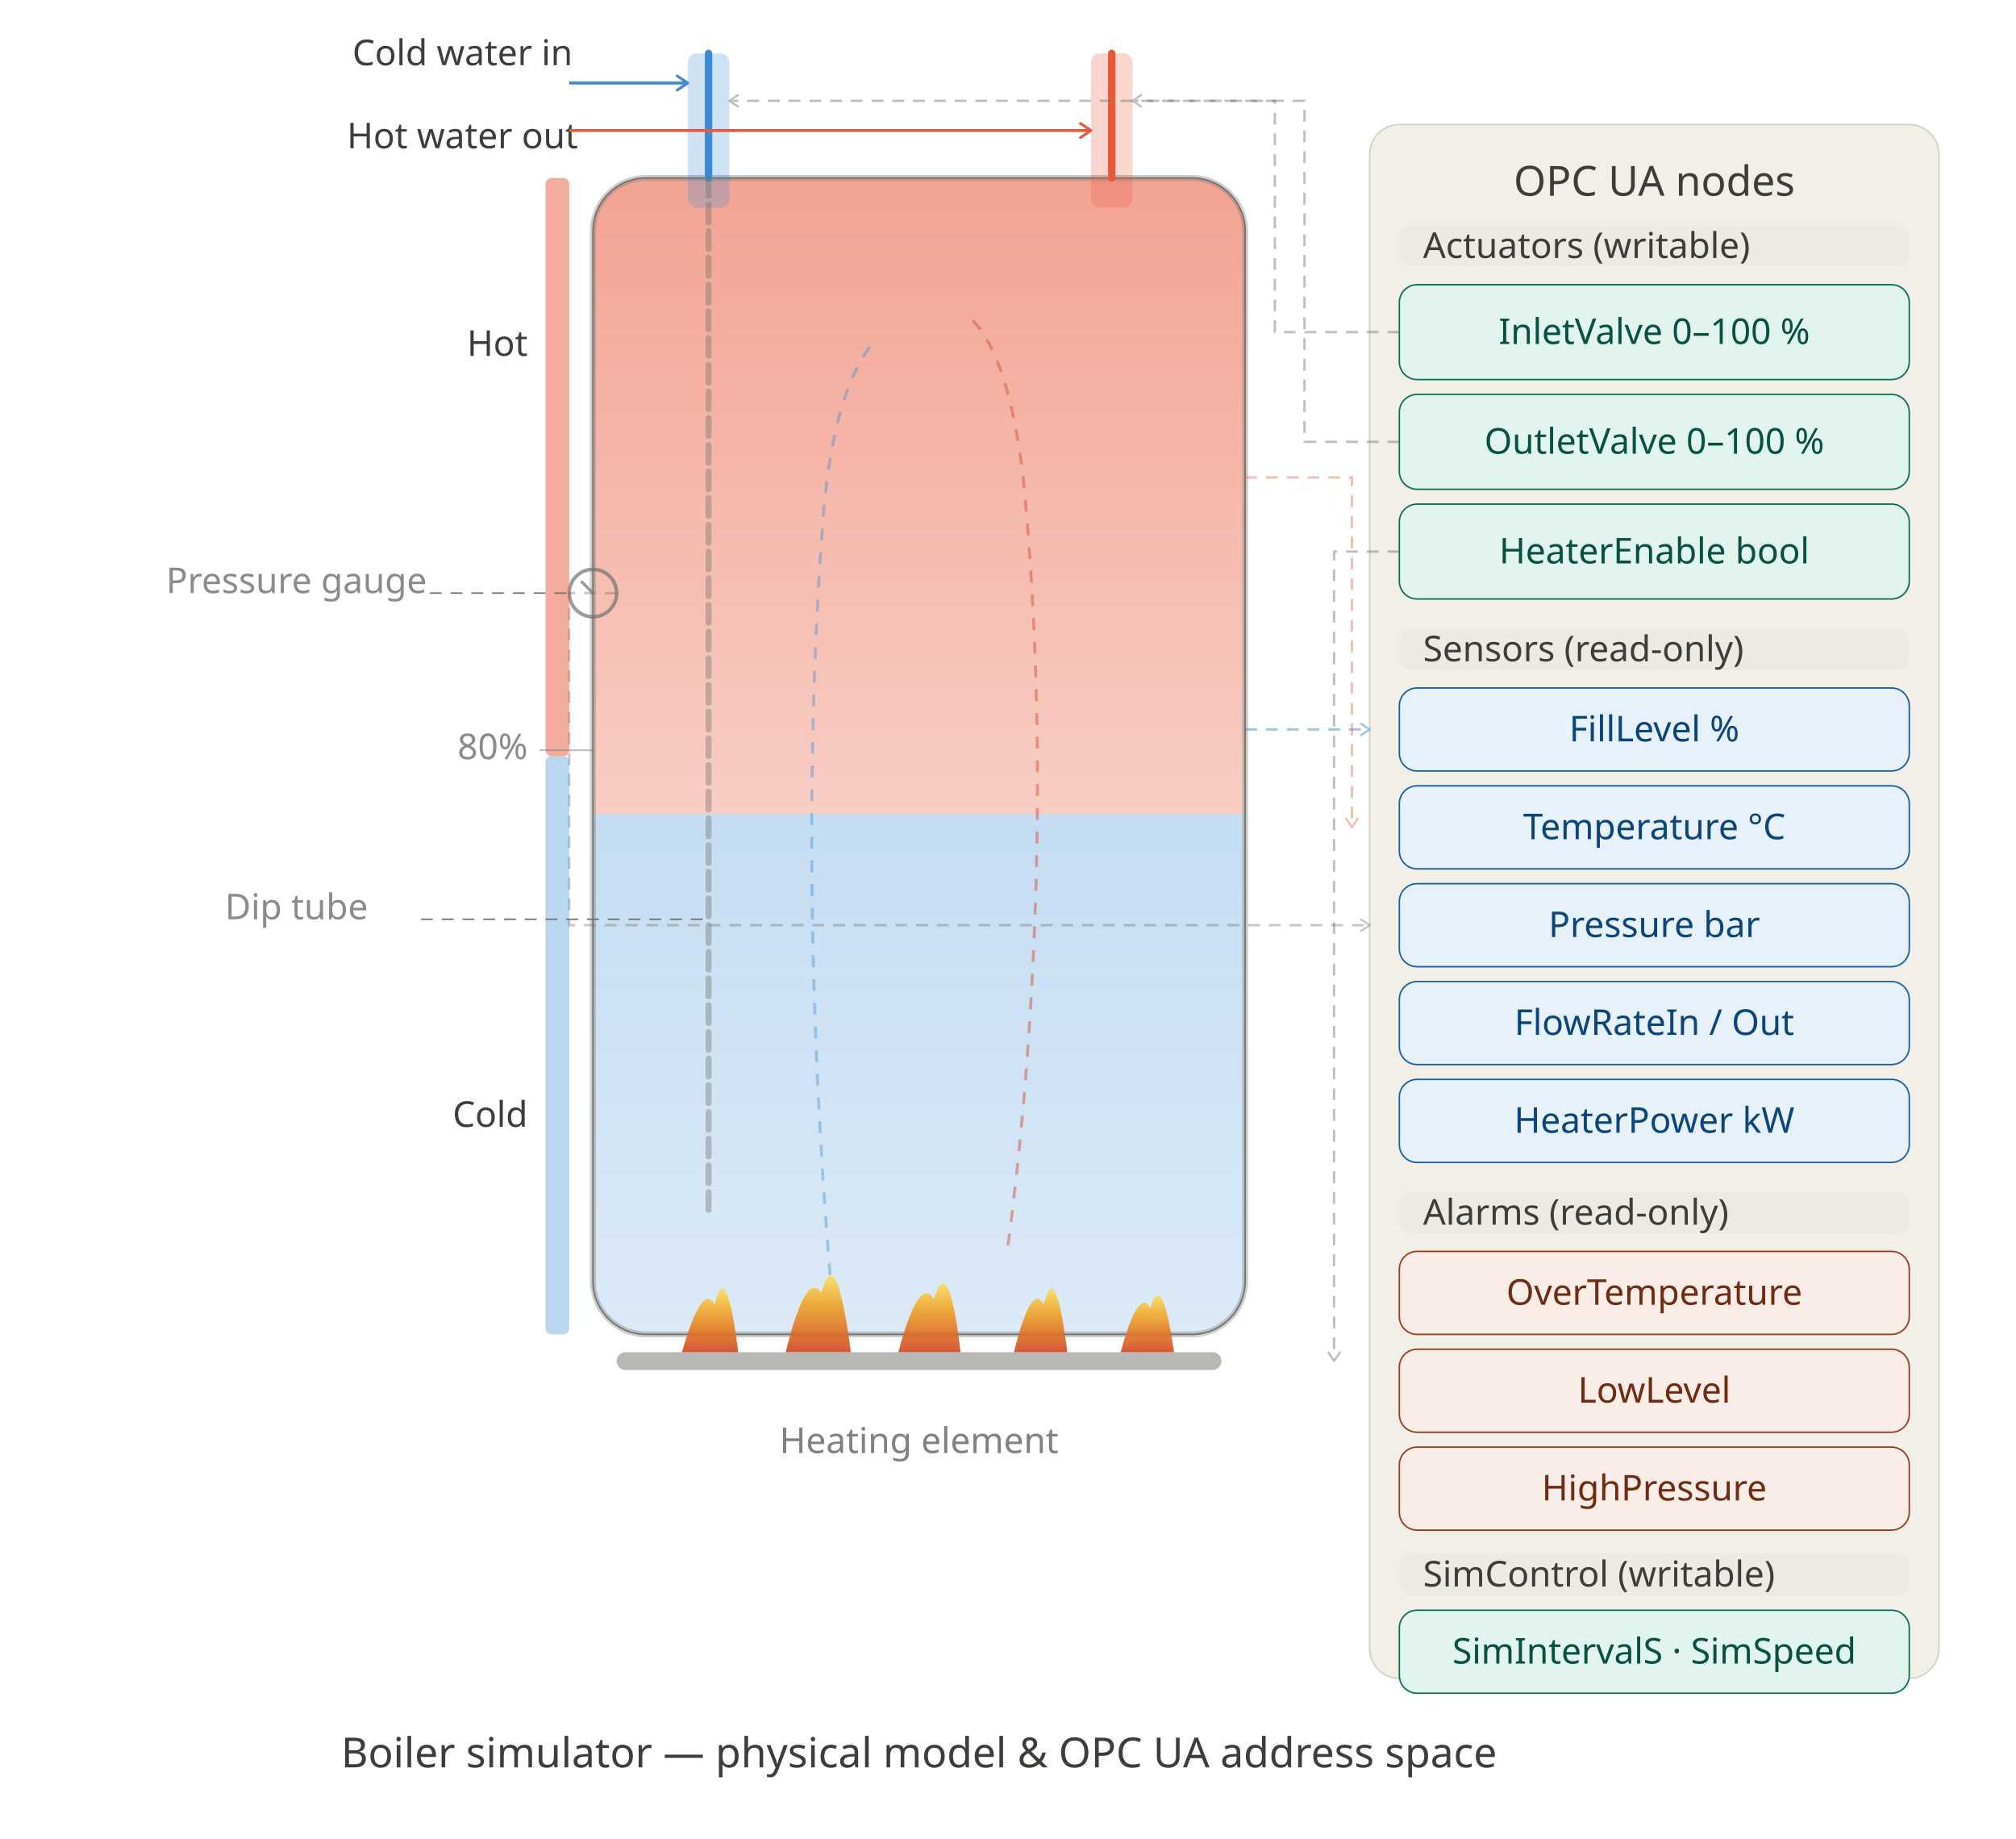
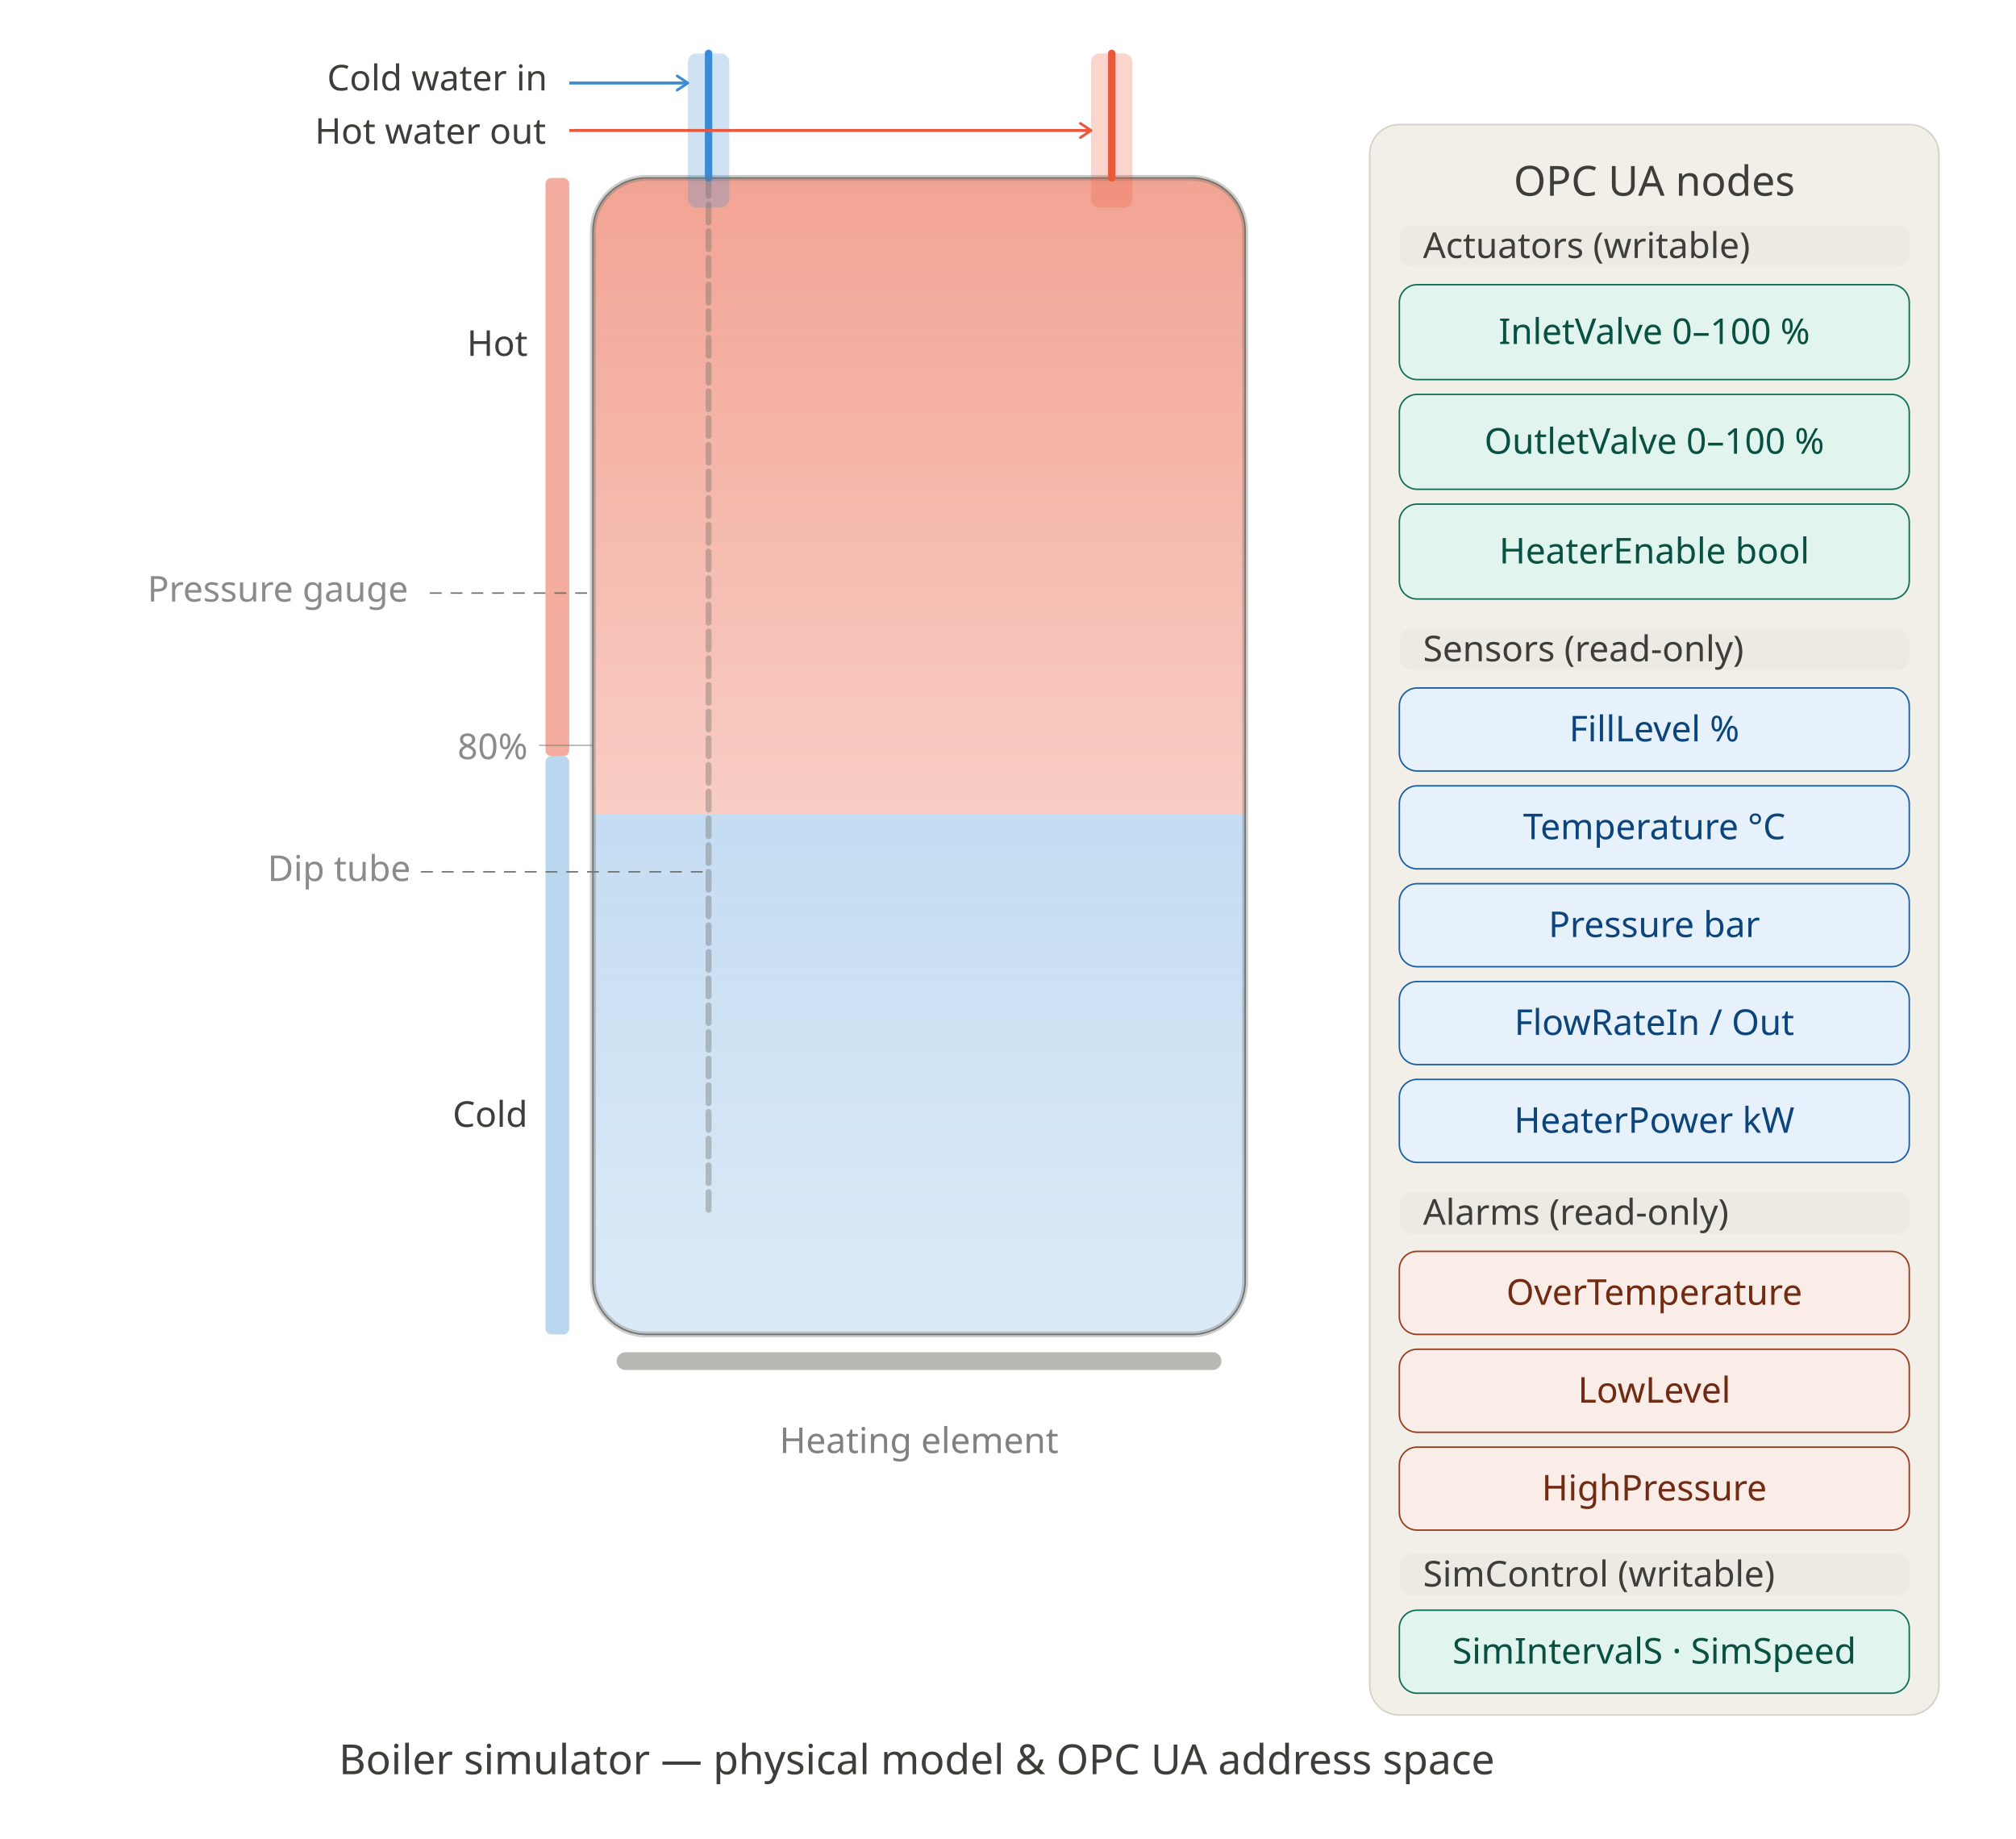
- <svg xmlns="http://www.w3.org/2000/svg" width="100%" viewBox="0 0 680 620">
-   <defs>
+ <svg xmlns="http://www.w3.org/2000/svg" width="100%" viewBox="0 0 680 620" version="1.1" id="svg46">
+   <defs id="defs7">
    <marker id="arrow" viewBox="0 0 10 10" refX="8" refY="5" markerWidth="6" markerHeight="6" orient="auto-start-reverse">
-       <path d="M2 1L8 5L2 9" fill="none" stroke="context-stroke" stroke-width="1.5" stroke-linecap="round" stroke-linejoin="round" />
+       <path d="M2 1L8 5L2 9" fill="none" stroke="context-stroke" stroke-width="1.5" stroke-linecap="round" stroke-linejoin="round" id="path1" />
    </marker>
    <linearGradient id="water-grad" x1="0" y1="0" x2="0" y2="1">
-       <stop offset="0%" stop-color="#E8593C" stop-opacity="0.55" />
-       <stop offset="55%" stop-color="#E8593C" stop-opacity="0.30" />
-       <stop offset="55%" stop-color="#3B8BD4" stop-opacity="0.30" />
-       <stop offset="100%" stop-color="#3B8BD4" stop-opacity="0.18" />
+       <stop offset="0%" stop-color="#E8593C" stop-opacity="0.55" id="stop1" />
+       <stop offset="55%" stop-color="#E8593C" stop-opacity="0.30" id="stop2" />
+       <stop offset="55%" stop-color="#3B8BD4" stop-opacity="0.30" id="stop3" />
+       <stop offset="100%" stop-color="#3B8BD4" stop-opacity="0.18" id="stop4" />
    </linearGradient>
    <linearGradient id="flame-g" x1="0" y1="1" x2="0" y2="0">
-       <stop offset="0%" stop-color="#D14520" />
-       <stop offset="60%" stop-color="#EF9F27" />
-       <stop offset="100%" stop-color="#FCDE5A" />
+       <stop offset="0%" stop-color="#D14520" id="stop5" />
+       <stop offset="60%" stop-color="#EF9F27" id="stop6" />
+       <stop offset="100%" stop-color="#FCDE5A" id="stop7" />
    </linearGradient>
    <clipPath id="tank-clip">
-       <rect x="200" y="60" width="220" height="390" rx="18" />
+       <rect x="200" y="60" width="220" height="390" rx="18" id="rect7" />
    </clipPath>
-     <style>
+     <style id="style7">
    text { font-family: ui-sans-serif, system-ui, sans-serif; fill: #3d3d3a; }
    .th  { font-size: 14px; font-weight: 500; }
    .ts  { font-size: 12px; font-weight: 400; }
    .leader { stroke: #73726c; stroke-width: 0.5; stroke-dasharray: 4 3; fill: none; }
    .node-teal   rect { fill: #E1F5EE; stroke: #0F6E56; }
    .node-teal   text { fill: #085041; }
    .node-blue   rect { fill: #E6F1FB; stroke: #185FA5; }
    .node-blue   text { fill: #0C447C; }
    .node-coral  rect { fill: #FAECE7; stroke: #993C1D; }
    .node-coral  text { fill: #712B13; }
    .section-bg  { fill: #e8e6de; }
    .panel-bg    { fill: #f1efe8; stroke: #d3d1c7; stroke-width: 0.5; }
    @media (prefers-color-scheme: dark) {
      text { fill: #c2c0b6; }
      .node-teal   rect { fill: #04342C; stroke: #5DCAA5; }
      .node-teal   text { fill: #9FE1CB; }
      .node-blue   rect { fill: #042C53; stroke: #378ADD; }
      .node-blue   text { fill: #B5D4F4; }
      .node-coral  rect { fill: #4A1B0C; stroke: #D85A30; }
      .node-coral  text { fill: #F5C4B3; }
      .section-bg  { fill: #2c2c2a; }
      .panel-bg    { fill: #1e1e1c; stroke: #444441; }
      .leader      { stroke: #5f5e5a; }
    }
  </style>
  </defs>
-   <g clip-path="url(#tank-clip)">
-     <rect x="200" y="60" width="220" height="390" fill="url(#water-grad)" />
+   <g clip-path="url(#tank-clip)" id="g8">
+     <rect x="200" y="60" width="220" height="390" fill="url(#water-grad)" id="rect8" />
  </g>
-   <rect x="200" y="60" width="220" height="390" rx="18" fill="none" stroke="#73726c" stroke-width="2" opacity="0.35" />
-   <rect x="200" y="60" width="220" height="390" rx="18" fill="none" stroke="#73726c" stroke-width="0.5" />
-   <path d="M340 420 C348 360,355 260,345 160 Q340 120,328 108" fill="none" stroke="#D05538" stroke-width="1" stroke-dasharray="4 4" opacity="0.5" />
-   <path d="M280 430 C275 370,270 270,278 170 Q282 130,295 115" fill="none" stroke="#3B8BD4" stroke-width="1" stroke-dasharray="4 4" opacity="0.4" />
-   <rect x="232" y="18" width="14" height="52" rx="3" fill="#3B8BD4" opacity="0.25" />
-   <line x1="239" y1="18" x2="239" y2="60" stroke="#3B8BD4" stroke-width="2.5" stroke-linecap="round" />
-   <line x1="239" y1="60" x2="239" y2="410" stroke="#73726c" stroke-width="2" stroke-linecap="round" opacity="0.4" stroke-dasharray="6 3" />
-   <rect x="368" y="18" width="14" height="52" rx="3" fill="#E8593C" opacity="0.25" />
-   <line x1="375" y1="18" x2="375" y2="60" stroke="#E8593C" stroke-width="2.5" stroke-linecap="round" />
-   <rect x="208" y="456" width="204" height="6" rx="3" fill="#73726c" opacity="0.5" />
-   <path d="M230,456 Q237,432 241,440 Q245,424 249,456Z" fill="url(#flame-g)" opacity="0.9" />
-   <path d="M265,456 Q272,428 277,436 Q282,418 287,456Z" fill="url(#flame-g)" opacity="0.9" />
-   <path d="M303,456 Q310,430 315,438 Q320,422 324,456Z" fill="url(#flame-g)" opacity="0.9" />
-   <path d="M342,456 Q348,432 352,440 Q356,424 360,456Z" fill="url(#flame-g)" opacity="0.9" />
-   <path d="M378,456 Q384,434 388,441 Q392,428 396,456Z" fill="url(#flame-g)" opacity="0.9" />
-   <circle cx="200" cy="200" r="8" fill="none" stroke="#73726c" stroke-width="1.2" opacity="0.7" />
-   <line x1="200" y1="200" x2="196" y2="196" stroke="#73726c" stroke-width="1" opacity="0.7" />
-   <rect class="panel-bg" x="462" y="42" width="192" height="524" rx="10" />
-   <text class="th" x="558" y="66" text-anchor="middle">OPC UA nodes</text>
-   <rect class="section-bg" x="472" y="76" width="172" height="14" rx="4" opacity="0.5" />
-   <text class="ts" x="480" y="87">Actuators  (writable)</text>
-   <g class="node-teal">
-     <rect x="472" y="96" width="172" height="32" rx="6" stroke-width="0.5" />
-     <text class="ts" x="558" y="116" text-anchor="middle">InletValve  0–100 %</text>
+   <rect x="200" y="60" width="220" height="390" rx="18" fill="none" stroke="#73726c" stroke-width="2" opacity="0.35" id="rect9" />
+   <rect x="200" y="60" width="220" height="390" rx="18" fill="none" stroke="#73726c" stroke-width="0.5" id="rect10" />
+   <rect x="232" y="18" width="14" height="52" rx="3" fill="#3B8BD4" opacity="0.25" id="rect11" />
+   <line x1="239" y1="18" x2="239" y2="60" stroke="#3B8BD4" stroke-width="2.5" stroke-linecap="round" id="line11" />
+   <line x1="239" y1="60" x2="239" y2="410" stroke="#73726c" stroke-width="2" stroke-linecap="round" opacity="0.4" stroke-dasharray="6 3" id="line12" />
+   <rect x="368" y="18" width="14" height="52" rx="3" fill="#E8593C" opacity="0.25" id="rect12" />
+   <line x1="375" y1="18" x2="375" y2="60" stroke="#E8593C" stroke-width="2.5" stroke-linecap="round" id="line13" />
+   <rect x="208" y="456" width="204" height="6" rx="3" fill="#73726c" opacity="0.5" id="rect13" />
+   <rect class="panel-bg" x="462.003" y="42.003" width="191.994" height="536.348" rx="10" id="rect17" />
+   <text class="th" x="558" y="66" text-anchor="middle" id="text17">OPC UA nodes</text>
+   <rect class="section-bg" x="472" y="76" width="172" height="14" rx="4" opacity="0.5" id="rect18" />
+   <text class="ts" x="480" y="87" id="text18">Actuators  (writable)</text>
+   <g class="node-teal" id="g19">
+     <rect x="472" y="96" width="172" height="32" rx="6" stroke-width="0.5" id="rect19" />
+     <text class="ts" x="558" y="116" text-anchor="middle" id="text19">InletValve  0–100 %</text>
  </g>
-   <g class="node-teal">
-     <rect x="472" y="133" width="172" height="32" rx="6" stroke-width="0.5" />
-     <text class="ts" x="558" y="153" text-anchor="middle">OutletValve  0–100 %</text>
+   <g class="node-teal" id="g20">
+     <rect x="472" y="133" width="172" height="32" rx="6" stroke-width="0.5" id="rect20" />
+     <text class="ts" x="558" y="153" text-anchor="middle" id="text20">OutletValve  0–100 %</text>
  </g>
-   <g class="node-teal">
-     <rect x="472" y="170" width="172" height="32" rx="6" stroke-width="0.5" />
-     <text class="ts" x="558" y="190" text-anchor="middle">HeaterEnable  bool</text>
+   <g class="node-teal" id="g21">
+     <rect x="472" y="170" width="172" height="32" rx="6" stroke-width="0.5" id="rect21" />
+     <text class="ts" x="558" y="190" text-anchor="middle" id="text21">HeaterEnable  bool</text>
  </g>
-   <rect class="section-bg" x="472" y="212" width="172" height="14" rx="4" opacity="0.5" />
-   <text class="ts" x="480" y="223">Sensors  (read-only)</text>
-   <g class="node-blue">
-     <rect x="472" y="232" width="172" height="28" rx="6" stroke-width="0.5" />
-     <text class="ts" x="558" y="250" text-anchor="middle">FillLevel  %</text>
+   <rect class="section-bg" x="472" y="212" width="172" height="14" rx="4" opacity="0.5" id="rect22" />
+   <text class="ts" x="480" y="223" id="text22">Sensors  (read-only)</text>
+   <g class="node-blue" id="g23">
+     <rect x="472" y="232" width="172" height="28" rx="6" stroke-width="0.5" id="rect23" />
+     <text class="ts" x="558" y="250" text-anchor="middle" id="text23">FillLevel  %</text>
  </g>
-   <g class="node-blue">
-     <rect x="472" y="265" width="172" height="28" rx="6" stroke-width="0.5" />
-     <text class="ts" x="558" y="283" text-anchor="middle">Temperature  °C</text>
+   <g class="node-blue" id="g24">
+     <rect x="472" y="265" width="172" height="28" rx="6" stroke-width="0.5" id="rect24" />
+     <text class="ts" x="558" y="283" text-anchor="middle" id="text24">Temperature  °C</text>
  </g>
-   <g class="node-blue">
-     <rect x="472" y="298" width="172" height="28" rx="6" stroke-width="0.5" />
-     <text class="ts" x="558" y="316" text-anchor="middle">Pressure  bar</text>
+   <g class="node-blue" id="g25">
+     <rect x="472" y="298" width="172" height="28" rx="6" stroke-width="0.5" id="rect25" />
+     <text class="ts" x="558" y="316" text-anchor="middle" id="text25">Pressure  bar</text>
  </g>
-   <g class="node-blue">
-     <rect x="472" y="331" width="172" height="28" rx="6" stroke-width="0.5" />
-     <text class="ts" x="558" y="349" text-anchor="middle">FlowRateIn / Out</text>
+   <g class="node-blue" id="g26">
+     <rect x="472" y="331" width="172" height="28" rx="6" stroke-width="0.5" id="rect26" />
+     <text class="ts" x="558" y="349" text-anchor="middle" id="text26">FlowRateIn / Out</text>
  </g>
-   <g class="node-blue">
-     <rect x="472" y="364" width="172" height="28" rx="6" stroke-width="0.5" />
-     <text class="ts" x="558" y="382" text-anchor="middle">HeaterPower  kW</text>
+   <g class="node-blue" id="g27">
+     <rect x="472" y="364" width="172" height="28" rx="6" stroke-width="0.5" id="rect27" />
+     <text class="ts" x="558" y="382" text-anchor="middle" id="text27">HeaterPower  kW</text>
  </g>
-   <rect class="section-bg" x="472" y="402" width="172" height="14" rx="4" opacity="0.5" />
-   <text class="ts" x="480" y="413">Alarms  (read-only)</text>
-   <g class="node-coral">
-     <rect x="472" y="422" width="172" height="28" rx="6" stroke-width="0.5" />
-     <text class="ts" x="558" y="440" text-anchor="middle">OverTemperature</text>
+   <rect class="section-bg" x="472" y="402" width="172" height="14" rx="4" opacity="0.5" id="rect28" />
+   <text class="ts" x="480" y="413" id="text28">Alarms  (read-only)</text>
+   <g class="node-coral" id="g29">
+     <rect x="472" y="422" width="172" height="28" rx="6" stroke-width="0.5" id="rect29" />
+     <text class="ts" x="558" y="440" text-anchor="middle" id="text29">OverTemperature</text>
  </g>
-   <g class="node-coral">
-     <rect x="472" y="455" width="172" height="28" rx="6" stroke-width="0.5" />
-     <text class="ts" x="558" y="473" text-anchor="middle">LowLevel</text>
+   <g class="node-coral" id="g30">
+     <rect x="472" y="455" width="172" height="28" rx="6" stroke-width="0.5" id="rect30" />
+     <text class="ts" x="558" y="473" text-anchor="middle" id="text30">LowLevel</text>
  </g>
-   <g class="node-coral">
-     <rect x="472" y="488" width="172" height="28" rx="6" stroke-width="0.5" />
-     <text class="ts" x="558" y="506" text-anchor="middle">HighPressure</text>
+   <g class="node-coral" id="g31">
+     <rect x="472" y="488" width="172" height="28" rx="6" stroke-width="0.5" id="rect31" />
+     <text class="ts" x="558" y="506" text-anchor="middle" id="text31">HighPressure</text>
  </g>
-   <rect class="section-bg" x="472" y="524" width="172" height="14" rx="4" opacity="0.5" />
-   <text class="ts" x="480" y="535">SimControl  (writable)</text>
-   <g class="node-teal">
-     <rect x="472" y="543" width="172" height="28" rx="6" stroke-width="0.5" />
-     <text class="ts" x="558" y="561" text-anchor="middle">SimIntervalS  · SimSpeed</text>
+   <rect class="section-bg" x="472" y="524" width="172" height="14" rx="4" opacity="0.5" id="rect32" />
+   <text class="ts" x="480" y="535" id="text32">SimControl  (writable)</text>
+   <g class="node-teal" id="g33">
+     <rect x="472" y="543" width="172" height="28" rx="6" stroke-width="0.5" id="rect33" />
+     <text class="ts" x="558" y="561" text-anchor="middle" id="text33">SimIntervalS  · SimSpeed</text>
  </g>
-   <path d="M472 112 L430 112 L430 34 L246 34" fill="none" stroke="#73726c" stroke-width="0.8" stroke-dasharray="4 3" opacity="0.45" marker-end="url(#arrow)" />
-   <path d="M472 149 L440 149 L440 34 L382 34" fill="none" stroke="#73726c" stroke-width="0.8" stroke-dasharray="4 3" opacity="0.45" marker-end="url(#arrow)" />
-   <path d="M472 186 L450 186 L450 459" fill="none" stroke="#73726c" stroke-width="0.8" stroke-dasharray="4 3" opacity="0.45" marker-end="url(#arrow)" />
-   <path d="M420 246 L462 246" fill="none" stroke="#3B8BD4" stroke-width="0.8" stroke-dasharray="4 3" opacity="0.5" marker-end="url(#arrow)" />
-   <path d="M420 161 L456 161 L456 279" fill="none" stroke="#E8593C" stroke-width="0.8" stroke-dasharray="4 3" opacity="0.4" marker-end="url(#arrow)" />
-   <path d="M208 200 L192 200 L192 312 L462 312" fill="none" stroke="#73726c" stroke-width="0.8" stroke-dasharray="4 3" opacity="0.4" marker-end="url(#arrow)" />
-   <text class="ts" x="156" y="22" text-anchor="middle" fill="#3B8BD4">Cold water in</text>
-   <line x1="192" y1="28" x2="232" y2="28" stroke="#3B8BD4" stroke-width="1" marker-end="url(#arrow)" />
-   <text class="ts" x="156" y="50" text-anchor="middle" fill="#E8593C">Hot water out</text>
-   <line x1="192" y1="44" x2="368" y2="44" stroke="#E8593C" stroke-width="1" marker-end="url(#arrow)" />
-   <rect x="184" y="60" width="8" height="195" rx="2" fill="#E8593C" opacity="0.5" />
-   <rect x="184" y="255" width="8" height="195" rx="2" fill="#3B8BD4" opacity="0.35" />
-   <text class="ts" x="178" y="120" text-anchor="end" fill="#E8593C">Hot</text>
-   <text class="ts" x="178" y="380" text-anchor="end" fill="#3B8BD4">Cold</text>
-   <text class="ts" x="178" y="256" text-anchor="end" opacity="0.6">80%</text>
-   <line x1="182" y1="253" x2="200" y2="253" stroke="#73726c" stroke-width="0.5" opacity="0.5" />
-   <text class="ts" x="310" y="490" text-anchor="middle" opacity="0.65">Heating element</text>
-   <text class="ts" x="100" y="310" text-anchor="middle" opacity="0.6">Dip tube</text>
-   <line class="leader" x1="142" y1="310" x2="237" y2="310" />
-   <text class="ts" x="100" y="200" text-anchor="middle" opacity="0.6">Pressure gauge</text>
-   <line class="leader" x1="145" y1="200" x2="192" y2="200" />
-   <text class="th" x="310" y="596" text-anchor="middle">Boiler simulator — physical model &amp; OPC UA address space</text>
+   <text class="ts" x="147.479" y="30.493" text-anchor="middle" fill="#3B8BD4" id="text38">Cold water in</text>
+   <line x1="192" y1="28" x2="232" y2="28" stroke="#3B8BD4" stroke-width="1" marker-end="url(#arrow)" id="line38" />
+   <text class="ts" x="145.191" y="48.456" text-anchor="middle" fill="#E8593C" id="text39">Hot water out</text>
+   <line x1="192" y1="44" x2="368" y2="44" stroke="#E8593C" stroke-width="1" marker-end="url(#arrow)" id="line39" />
+   <rect x="184" y="60" width="8" height="195" rx="2" fill="#E8593C" opacity="0.5" id="rect39" />
+   <rect x="184" y="255" width="8" height="195" rx="2" fill="#3B8BD4" opacity="0.35" id="rect40" />
+   <text class="ts" x="178" y="120" text-anchor="end" fill="#E8593C" id="text40">Hot</text>
+   <text class="ts" x="178" y="380" text-anchor="end" fill="#3B8BD4" id="text41">Cold</text>
+   <text class="ts" x="178" y="256" text-anchor="end" opacity="0.6" id="text42">80%</text>
+   <line x1="181.855" y1="251.359" x2="199.855" y2="251.359" stroke="#73726c" stroke-width="0.5" opacity="0.5" id="line42" />
+   <text class="ts" x="310" y="490" text-anchor="middle" opacity="0.65" id="text43">Heating element</text>
+   <text class="ts" x="114.387" y="297.088" text-anchor="middle" opacity="0.6" id="text44">Dip tube</text>
+   <line class="leader" x1="142" y1="294" x2="237" y2="294" id="line44" />
+   <text class="ts" x="93.729" y="202.862" text-anchor="middle" opacity="0.6" id="text45">Pressure gauge</text>
+   <line class="leader" x1="145" y1="200" x2="199.794" y2="200" id="line45" />
+   <text class="th" x="309.228" y="598.316" text-anchor="middle" id="text46">Boiler simulator — physical model &amp; OPC UA address space</text>
</svg>
